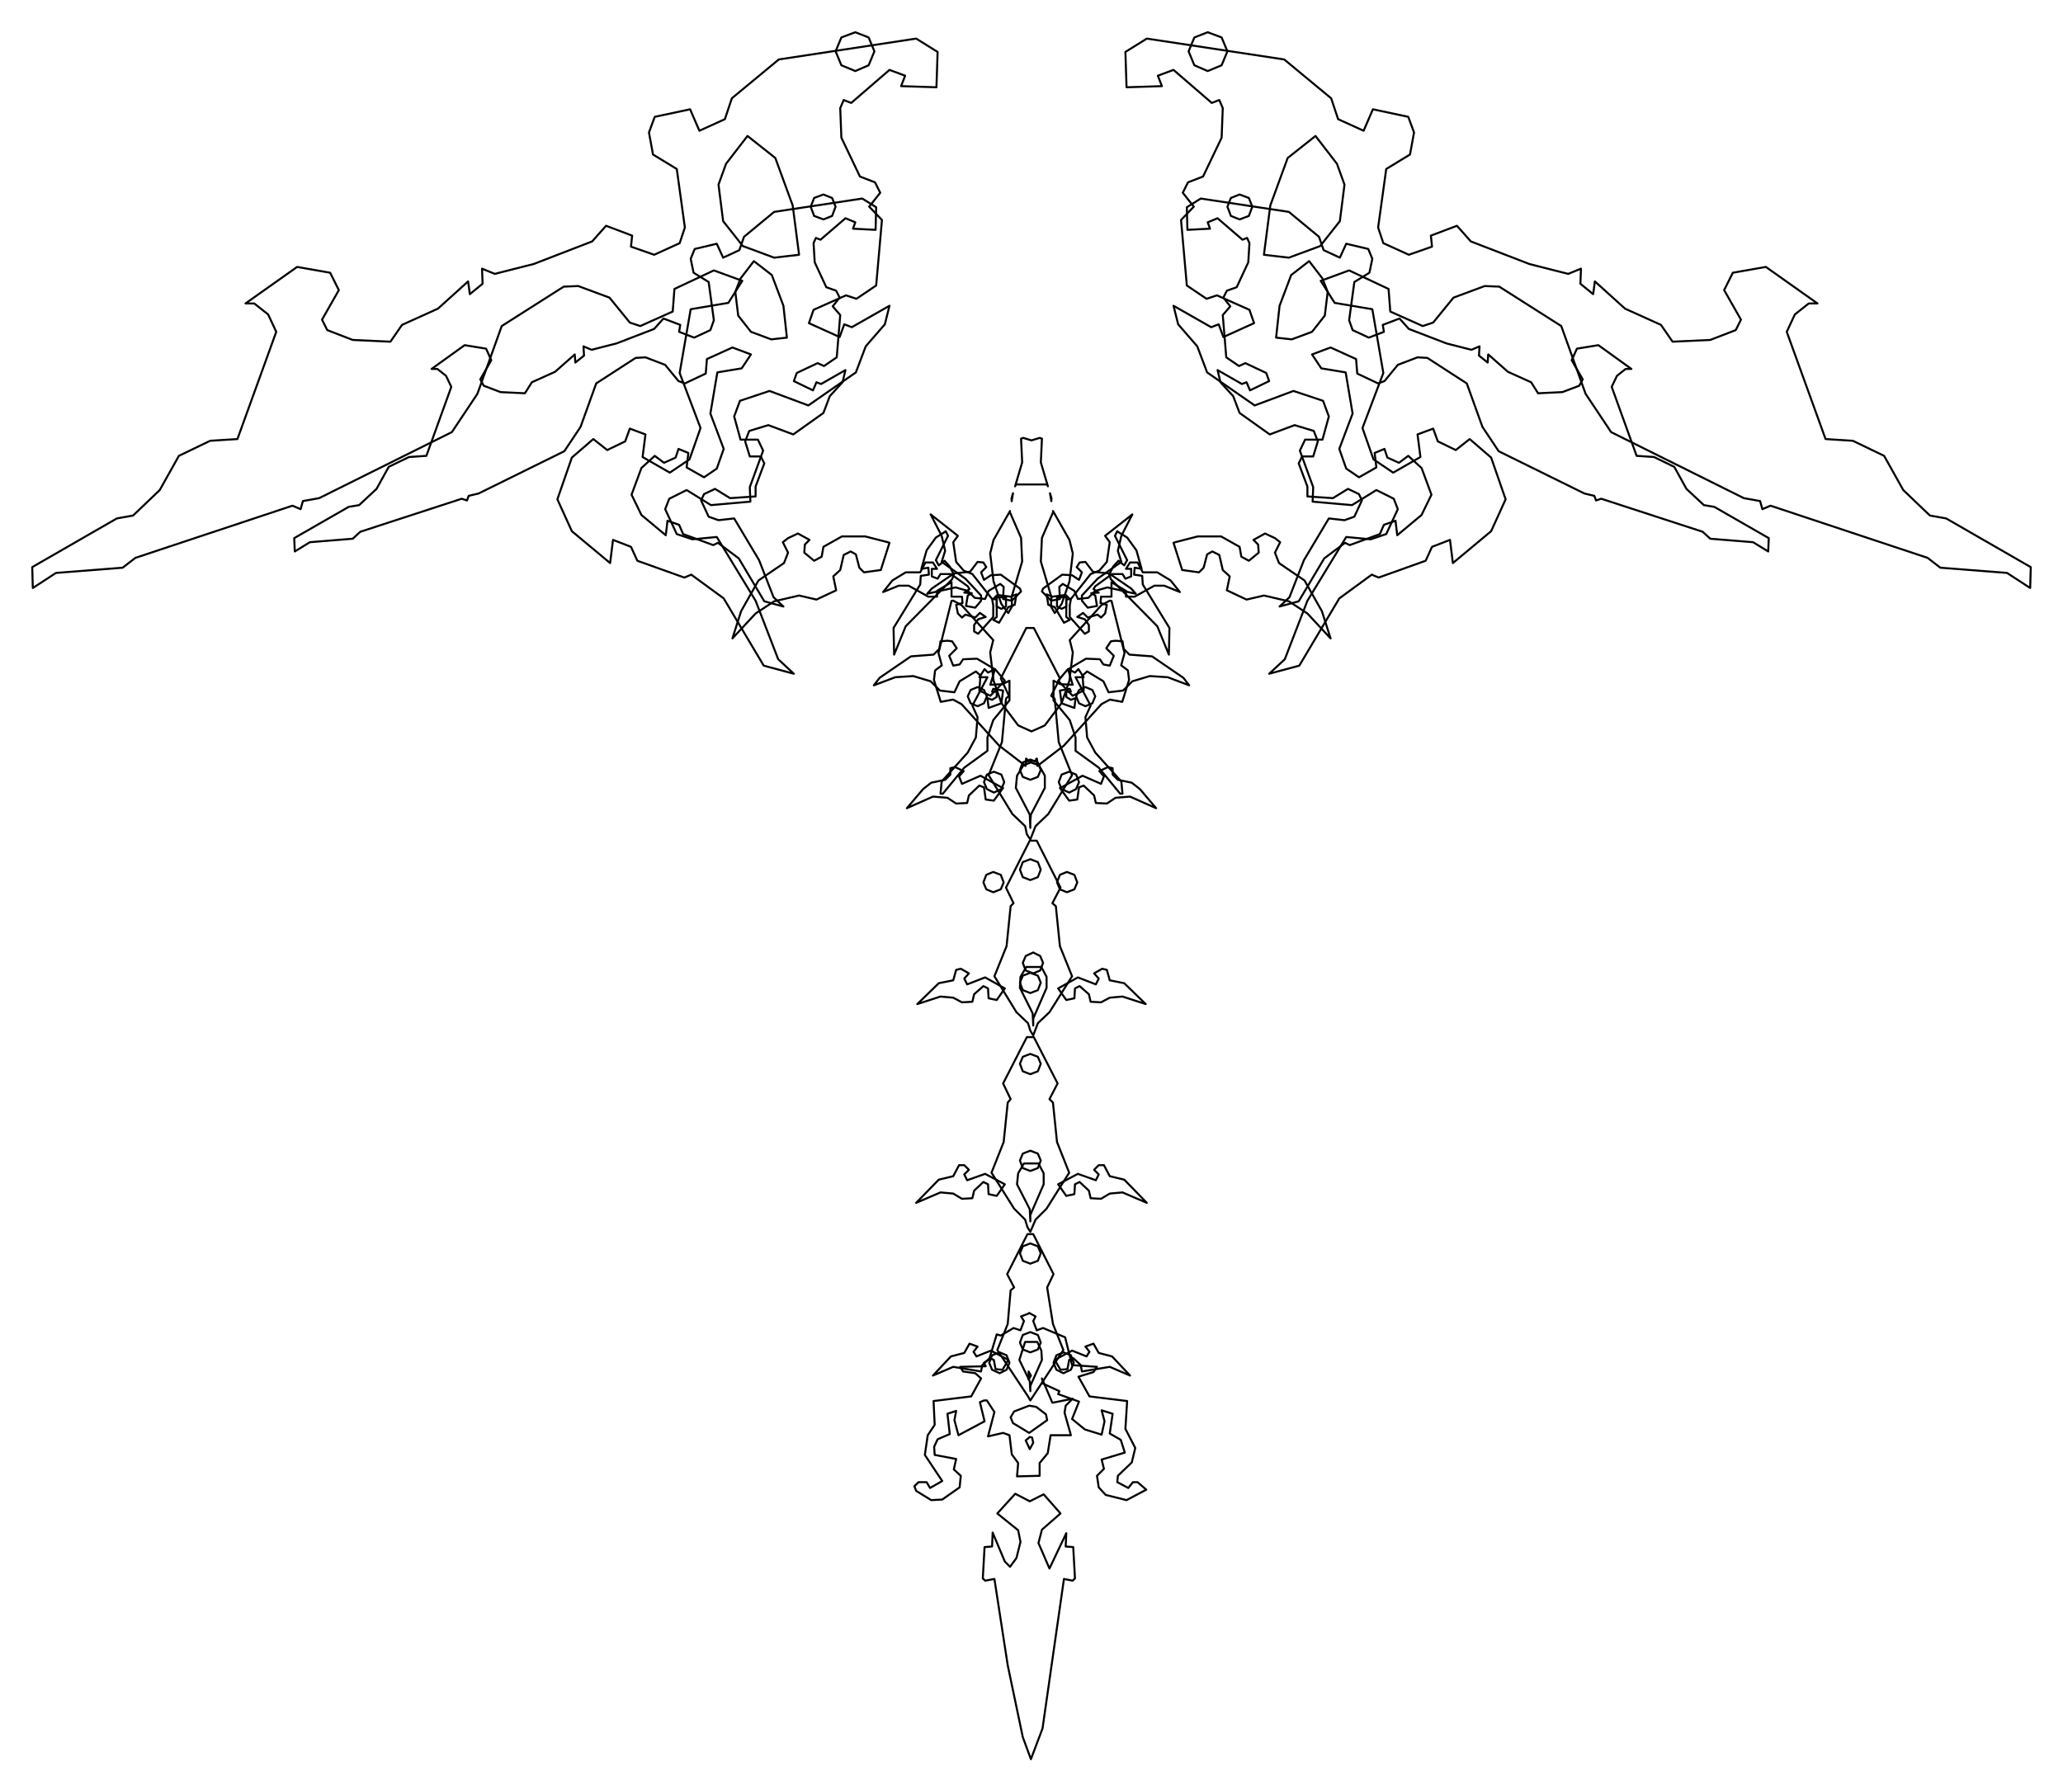
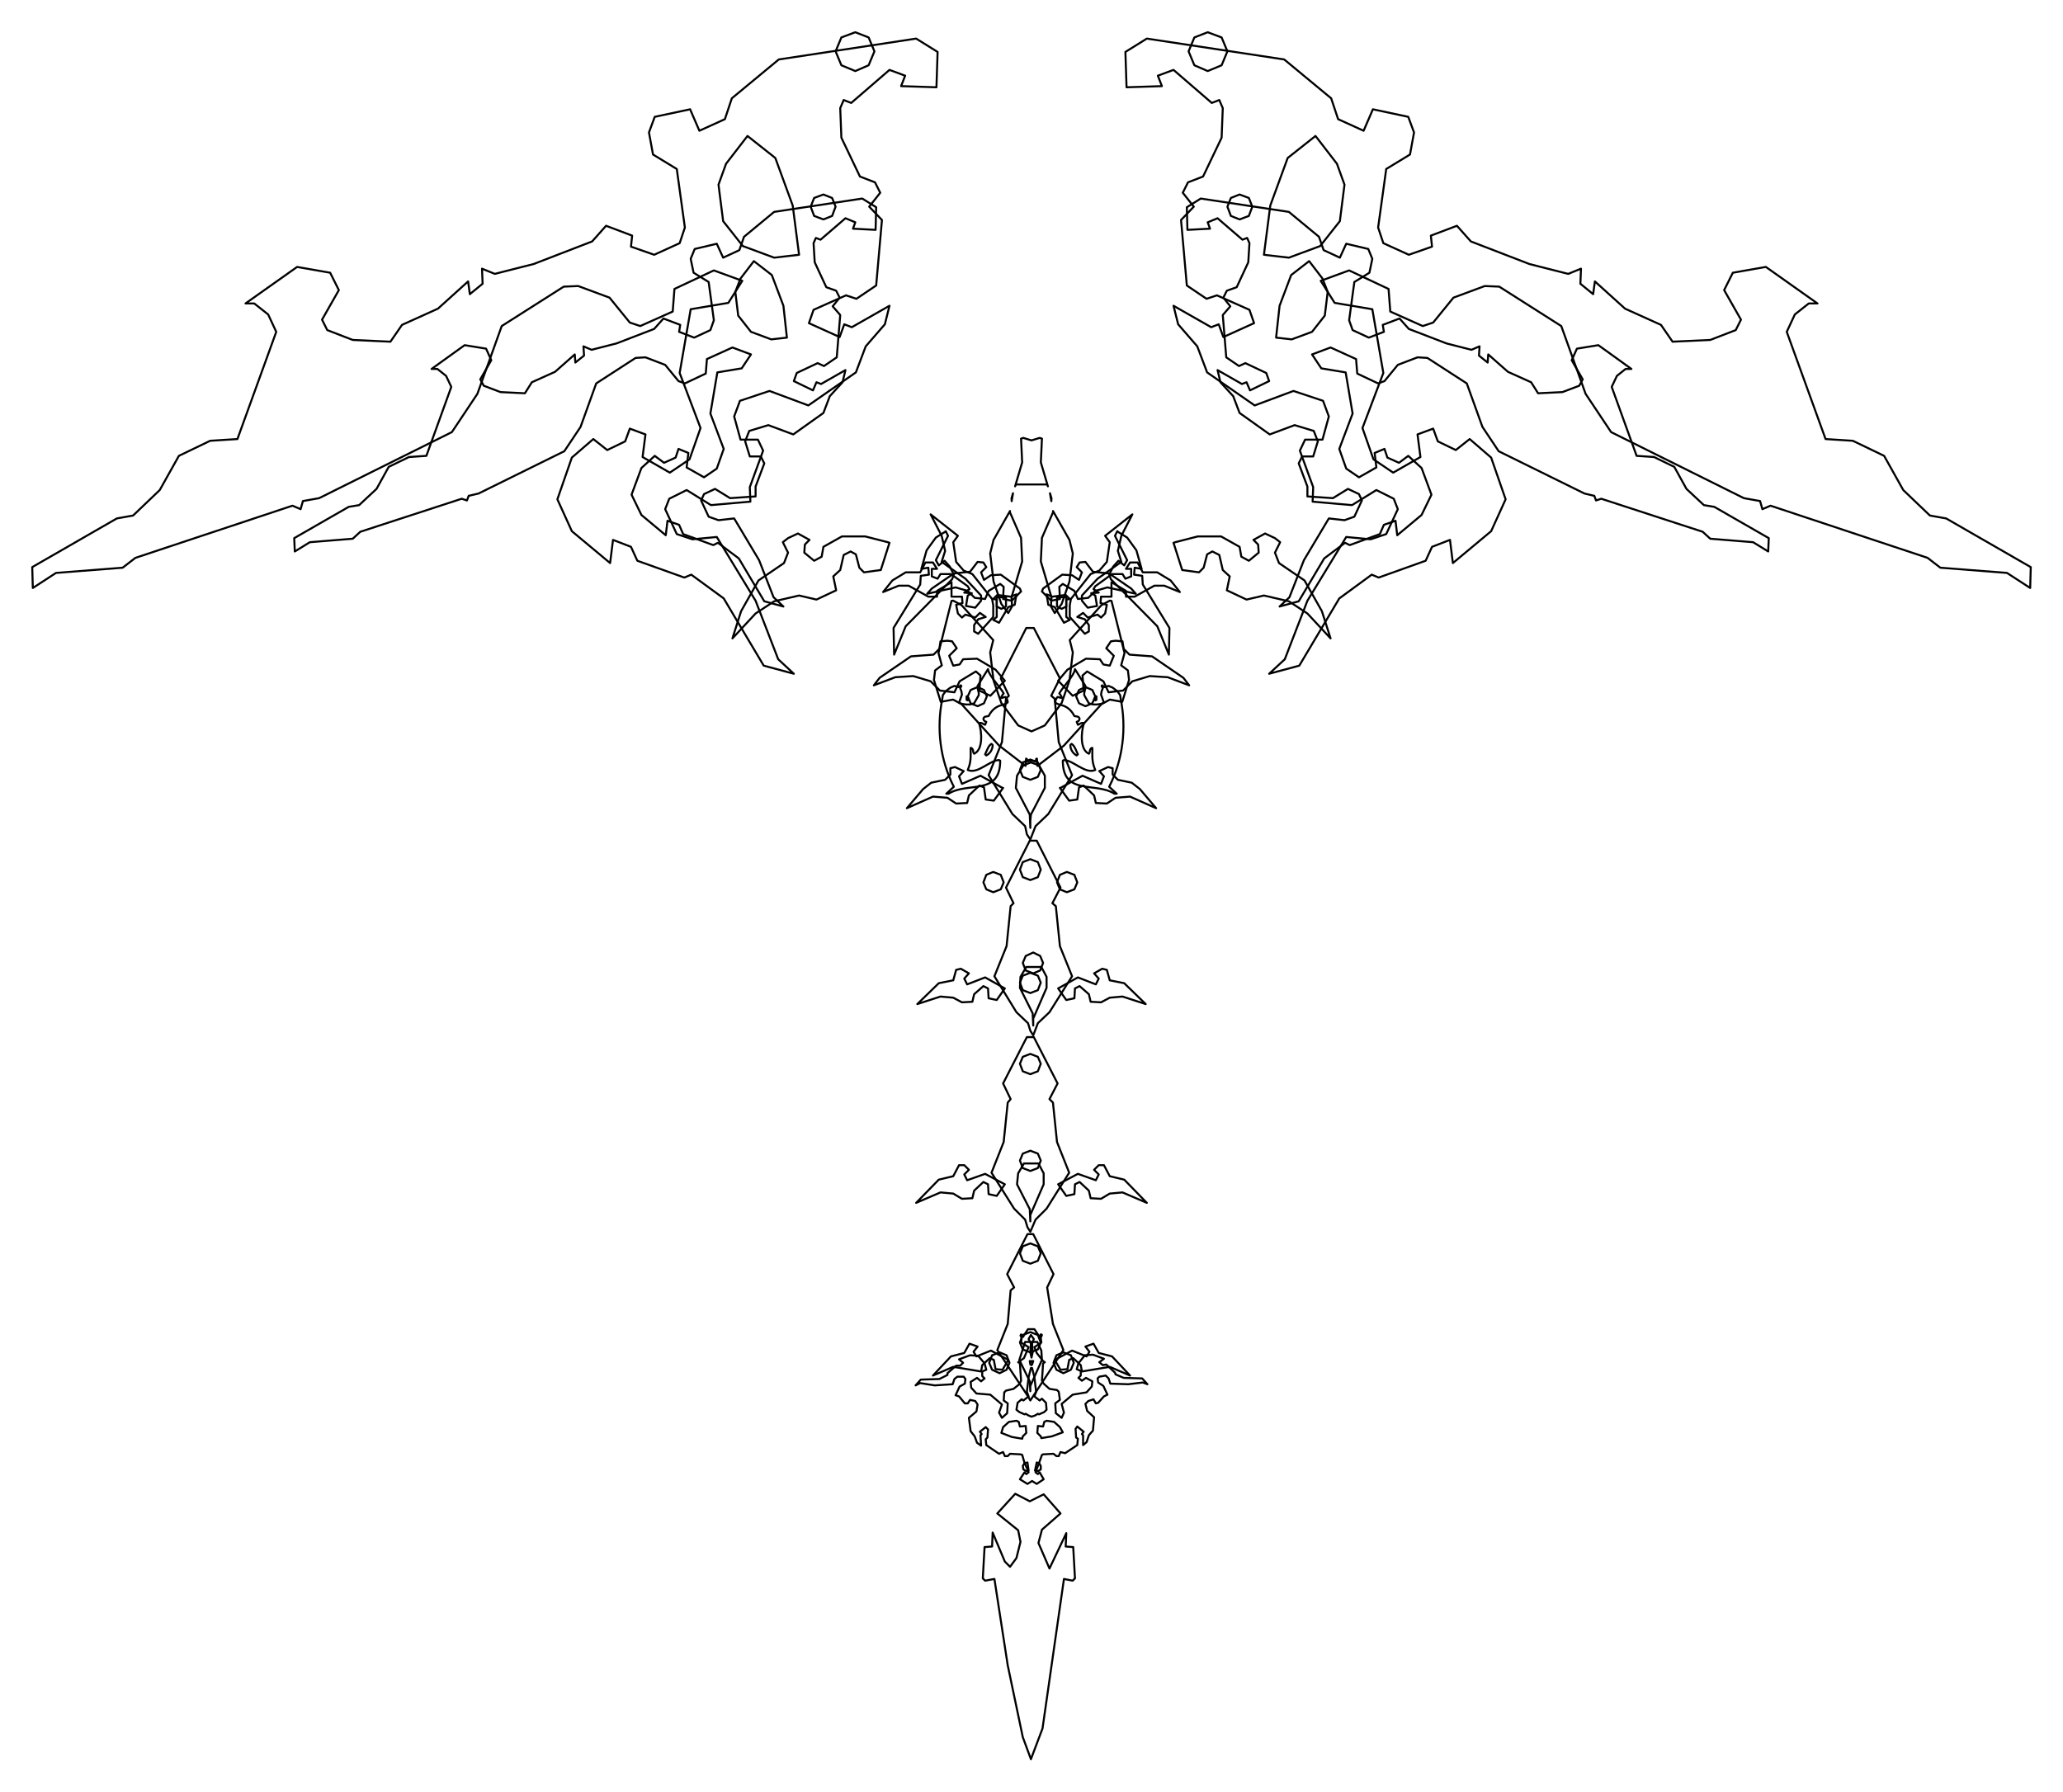
<svg xmlns="http://www.w3.org/2000/svg" viewBox="0 0 1024 889.35" width="1024" height="889.35">
  <g fill="none" stroke="#000" stroke-width="1" stroke-linecap="round" stroke-linejoin="round">
    <path d="M454.75 19.16L465.39 25.78L464.82 43.33L447.27 42.76L449.28 37.58L441.51 34.7L422.52 51.1L418.78 49.66L417.06 53.69L417.63 68.36L426.84 87.64L434.32 90.52L436.91 95.69L431.44 102.6L437.77 109.22L434.9 141.73L425.11 148.34L419.94 146.62L403.82 153.81L401.52 160.43L416.77 167.33L419.07 161L422.81 162.44L441.51 151.8L439.21 161L429.72 171.94L424.83 184.88L401.23 201.28L381.96 194.09L367.29 198.98L364.41 206.75L367.57 218.26L376.2 218.26L378.79 223.72L372.18 241.85L372.46 249.04L352.9 250.77L340.82 243.29L332.19 247.6L330.17 252.78L335.93 265.15L343.69 267.74L355.78 266.59L375.05 298.24L386.27 327.29L394.04 334.49L379.08 330.46L359.23 297.09L343.12 285.29L339.67 286.73L316.36 278.39L313.2 271.48L304.28 268.03L302.84 279.54L283.85 263.71L276.66 247.89L283.85 227.17L294.5 217.97L301.4 223.43L310.32 219.12L312.62 212.79L320.39 215.67L318.95 226.89L332.47 234.65L342.26 228.04L347.72 212.5L337.36 185.17L342.83 153.52L361.53 150.36L368.44 139.42L354.34 134.25L334.77 143.45L333.91 154.67L317.8 161.87L312.62 160.14L302.55 147.77L287.02 142.01L279.82 142.3L249.04 161.87L236.96 195.53L224.3 214.52L158.41 247.31L150.36 248.75L149.21 252.78L145.18 251.05L67.21 276.95L60.88 281.84L27.8 284.43L16.29 291.91L16 281.55L58 257.38L66.06 255.94L79.29 243.29L88.79 226.31L104.32 218.83L117.85 217.97L137.12 164.74L133.1 156.11L126.19 150.65L121.87 150.65L147.48 132.52L163.88 135.4L168.19 144.03L159.85 158.7L162.44 163.88L175.1 168.77L193.8 169.63L199.55 161.29L217.39 153.23L232.35 139.71L233.22 146.04L239.55 140.86L239.26 133.38L245.59 135.97L264.86 131.08L293.92 119.86L300.83 112.09L313.77 116.98L313.2 122.45L324.71 126.48L337.36 120.72L339.95 112.96L335.93 83.9L324.13 76.71L322.12 65.77L324.99 58L342.54 54.26L347.15 64.91L359.81 59.16L363.26 48.8L386.56 29.52Z" />
    <path d="M371.03 67.5L360.38 81.31L356.64 91.67L358.94 109.79L368.72 122.16L384.26 127.92L396.63 126.48L393.47 102.02L384.84 78.43Z" />
    <path d="M424.54 35.28L431.16 32.4L434.03 25.49L431.16 18.59L424.54 16L417.63 18.59L414.76 25.49L417.63 32.4Z" />
    <path d="M569.25 19.16L558.61 25.78L559.18 43.33L576.73 42.76L574.72 37.58L582.49 34.7L601.48 51.1L605.22 49.66L606.94 53.69L606.37 68.36L597.16 87.64L589.68 90.52L587.09 95.69L592.56 102.6L586.23 109.22L589.1 141.73L598.89 148.34L604.06 146.62L620.18 153.81L622.48 160.43L607.23 167.33L604.93 161L601.19 162.44L582.49 151.8L584.79 161L594.28 171.94L599.17 184.88L622.77 201.28L642.04 194.09L656.71 198.98L659.59 206.75L656.43 218.26L647.8 218.26L645.21 223.72L651.82 241.85L651.54 249.04L671.1 250.77L683.18 243.29L691.81 247.6L693.83 252.78L688.07 265.15L680.31 267.74L668.22 266.59L648.95 298.24L637.73 327.29L629.96 334.49L644.92 330.46L664.77 297.09L680.88 285.29L684.33 286.73L707.64 278.39L710.8 271.48L719.72 268.03L721.16 279.54L740.15 263.71L747.34 247.89L740.15 227.17L729.5 217.97L722.6 223.43L713.68 219.12L711.38 212.79L703.61 215.67L705.05 226.89L691.53 234.65L681.74 228.04L676.28 212.5L686.64 185.17L681.17 153.52L662.47 150.36L655.56 139.42L669.66 134.25L689.23 143.45L690.09 154.67L706.2 161.87L711.38 160.14L721.45 147.77L736.98 142.01L744.18 142.3L774.96 161.87L787.04 195.53L799.7 214.52L865.59 247.31L873.64 248.75L874.79 252.78L878.82 251.05L956.79 276.95L963.12 281.84L996.2 284.43L1007.71 291.91L1008 281.55L966 257.38L957.94 255.94L944.71 243.29L935.21 226.31L919.68 218.83L906.15 217.97L886.88 164.74L890.9 156.11L897.81 150.65L902.13 150.65L876.52 132.52L860.12 135.4L855.81 144.03L864.15 158.7L861.56 163.88L848.9 168.77L830.2 169.63L824.45 161.29L806.61 153.23L791.65 139.71L790.78 146.04L784.45 140.86L784.74 133.38L778.41 135.97L759.14 131.08L730.08 119.86L723.17 112.09L710.23 116.98L710.8 122.45L699.29 126.48L686.64 120.72L684.05 112.96L688.07 83.9L699.87 76.71L701.88 65.77L699.01 58L681.46 54.26L676.85 64.91L664.19 59.16L660.74 48.8L637.44 29.52Z" />
    <path d="M652.97 67.5L663.62 81.31L667.36 91.67L665.06 109.79L655.28 122.16L639.74 127.92L627.37 126.48L630.53 102.02L639.16 78.43Z" />
    <path d="M599.46 35.28L592.84 32.4L589.97 25.49L592.84 18.59L599.46 16L606.37 18.59L609.24 25.49L606.37 32.4Z" />
    <path d="M427.99 98.57L434.9 102.89L434.61 114.11L423.39 113.53L424.54 110.37L419.65 108.35L407.28 119L404.97 118.13L403.82 120.72L404.4 130.22L410.15 142.59L415.04 144.32L416.77 147.77L413.32 152.08L417.06 156.4L415.33 177.4L409 181.72L405.84 180.28L395.48 185.17L394.04 189.2L403.54 193.8L405.26 189.77L407.56 190.64L419.65 183.73L418.21 189.77L411.88 196.68L408.71 205.02L393.75 215.67L381.38 211.06L371.89 213.94L369.87 219.12L372.18 226.6L377.64 226.6L379.37 230.05L375.05 241.56L375.05 246.45L362.39 247.31L354.91 242.71L349.45 245.3L348.01 248.46L351.75 256.52L356.64 258.25L364.41 257.38L376.78 278.1L383.97 296.51L388.86 301.11L379.37 298.52L366.71 277.23L356.35 269.47L354.05 270.62L339.09 265.15L337.08 260.55L331.32 258.53L330.46 265.73L318.38 255.66L313.48 245.59L318.38 232.35L324.99 226.31L329.6 229.76L335.35 227.17L336.79 222.86L341.68 224.87L340.82 232.06L349.45 236.96L355.78 232.64L359.23 222.86L352.61 205.31L356.06 184.88L368.15 182.87L372.75 175.96L363.55 172.51L350.89 178.26L350.31 185.46L339.95 190.35L336.79 189.2L330.17 181.14L320.39 177.4L315.5 177.69L295.94 190.35L288.17 211.93L280.11 224.01L237.53 245.01L232.64 246.16L231.78 248.46L229.19 247.6L178.84 264L175.1 267.45L153.81 269.18L146.33 273.78L146.04 267.16L173.09 251.63L178.26 250.77L186.9 242.71L192.94 231.78L203.01 226.89L211.64 226.31L224.01 192.07L221.42 186.61L217.1 183.16L214.23 183.16L230.63 171.36L241.27 173.09L243.86 178.84L238.39 188.33L240.12 191.5L248.46 194.66L260.55 195.24L264 189.77L275.51 184.59L285.29 175.96L285.58 179.99L289.89 176.54L289.61 171.94L293.63 173.66L306 170.5L324.71 163.3L329.31 158.13L337.65 161.29L337.08 164.74L344.56 167.62L352.61 163.88L354.34 158.99L351.75 140L344.27 135.4L342.83 128.49L344.84 123.6L355.78 121.01L358.94 127.92L367 124.18L369.3 117.56L384.26 105.19Z" />
    <path d="M374.19 129.64L367.57 138.27L364.98 144.89L366.42 156.69L372.75 164.74L382.82 168.48L390.59 167.62L388.86 151.8L383.11 136.55Z" />
    <path d="M408.71 108.93L413.03 107.2L414.76 102.6L413.03 98.28L408.71 96.56L404.11 98.28L402.39 102.6L404.11 107.2Z" />
    <path d="M596.01 98.57L589.1 102.89L589.39 114.11L600.61 113.53L599.46 110.37L604.35 108.35L616.72 119L619.03 118.13L620.18 120.72L619.6 130.22L613.85 142.59L608.96 144.32L607.23 147.77L610.68 152.08L606.94 156.4L608.67 177.4L615 181.72L618.16 180.28L628.52 185.17L629.96 189.2L620.46 193.8L618.74 189.77L616.44 190.64L604.35 183.73L605.79 189.77L612.12 196.68L615.29 205.02L630.25 215.67L642.62 211.06L652.11 213.94L654.13 219.12L651.82 226.6L646.36 226.6L644.63 230.05L648.95 241.56L648.95 246.45L661.61 247.31L669.09 242.71L674.55 245.3L675.99 248.46L672.25 256.52L667.36 258.25L659.59 257.38L647.22 278.1L640.03 296.51L635.14 301.11L644.63 298.52L657.29 277.23L667.65 269.47L669.95 270.62L684.91 265.15L686.92 260.55L692.68 258.53L693.54 265.73L705.62 255.66L710.52 245.59L705.62 232.35L699.01 226.31L694.4 229.76L688.65 227.17L687.21 222.86L682.32 224.87L683.18 232.06L674.55 236.96L668.22 232.64L664.77 222.86L671.39 205.31L667.94 184.88L655.85 182.87L651.25 175.96L660.45 172.51L673.11 178.26L673.69 185.46L684.05 190.35L687.21 189.2L693.83 181.14L703.61 177.4L708.5 177.69L728.06 190.35L735.83 211.93L743.89 224.01L786.47 245.01L791.36 246.16L792.22 248.46L794.81 247.6L845.16 264L848.9 267.45L870.19 269.18L877.67 273.78L877.96 267.16L850.91 251.63L845.74 250.77L837.1 242.71L831.06 231.78L820.99 226.89L812.36 226.31L799.99 192.07L802.58 186.61L806.9 183.16L809.77 183.16L793.37 171.36L782.73 173.09L780.14 178.84L785.61 188.33L783.88 191.5L775.54 194.66L763.45 195.24L760 189.77L748.49 184.59L738.71 175.96L738.42 179.99L734.11 176.54L734.39 171.94L730.37 173.66L718 170.5L699.29 163.3L694.69 158.13L686.35 161.29L686.92 164.74L679.44 167.62L671.39 163.88L669.66 158.99L672.25 140L679.73 135.4L681.17 128.49L679.16 123.6L668.22 121.01L665.06 127.92L657 124.18L654.7 117.56L639.74 105.19Z" />
    <path d="M649.81 129.64L656.43 138.27L659.02 144.89L657.58 156.69L651.25 164.74L641.18 168.48L633.41 167.62L635.14 151.8L640.89 136.55Z" />
    <path d="M615.29 108.93L610.97 107.2L609.24 102.6L610.97 98.28L615.29 96.56L619.89 98.28L621.61 102.6L619.89 107.2Z" />
    <path d="M440.65 269.18L429.43 266.3L417.92 266.3L408.71 271.48L407.85 276.37L404.11 278.39L399.22 274.36L399.51 270.33L401.81 268.03L396.06 264.86L391.16 267.16L388.58 269.18L391.16 274.36L389.15 279.54L376.49 288.17L367.86 303.42L363.55 316.94L375.05 304.57L384.26 298.52L396.63 295.65L405.26 297.66L415.04 293.06L413.61 286.15L417.06 282.99L418.78 275.51L422.24 273.78L424.83 275.22L426.55 281.84L428.85 284.14L437.2 282.99L441.51 269.47Z" />
    <path d="M583.35 269.18L594.57 266.3L606.08 266.3L615.29 271.48L616.15 276.37L619.89 278.39L624.78 274.36L624.49 270.33L622.19 268.03L627.94 264.86L632.84 267.16L635.42 269.18L632.84 274.36L634.85 279.54L647.51 288.17L656.14 303.42L660.45 316.94L648.95 304.57L639.74 298.52L627.37 295.65L618.74 297.66L608.96 293.06L610.39 286.15L606.94 282.99L605.22 275.51L601.76 273.78L599.17 275.22L597.45 281.84L595.15 284.14L586.8 282.99L582.49 269.47Z" />
    <path d="M469.13 264L464.53 266.88L459.93 273.21L457.34 282.41L460.79 281.84L461.08 285.29L457.05 285.87L456.76 290.18L443.53 311.76L443.81 324.99L449.57 310.9L472.58 287.59L473.45 285.29L471.43 281.26L468.84 278.39L465.97 280.69L464.53 278.1L470.57 266.01L469.42 263.71Z" />
    <path d="M554.87 264L559.47 266.88L564.07 273.21L566.66 282.41L563.21 281.84L562.92 285.29L566.95 285.87L567.24 290.18L580.47 311.76L580.19 324.99L574.43 310.9L551.42 287.59L550.55 285.29L552.57 281.26L555.16 278.39L558.03 280.69L559.47 278.1L553.43 266.01L554.58 263.71Z" />
    <path d="M497.61 391.16L486.68 385.12L477.48 389.15L476.04 385.41L478.34 382.82L474.02 380.81L471.72 381.38L471.72 384.55L469.13 387.14L462.23 388.58L458.2 391.74L450.14 401.23L463.09 395.48L470.28 396.06L474.6 398.93L480.06 398.65L480.93 394.9L486.11 390.01L488.41 390.88L489.27 396.92L493.3 397.49L497.9 391.16Z" />
    <path d="M526.39 391.16L537.32 385.12L546.52 389.15L547.96 385.41L545.66 382.82L549.98 380.81L552.28 381.38L552.28 384.55L554.87 387.14L561.77 388.58L565.8 391.74L573.86 401.23L560.91 395.48L553.72 396.06L549.4 398.93L543.94 398.65L543.07 394.9L537.89 390.01L535.59 390.88L534.73 396.92L530.7 397.49L526.1 391.16Z" />
    <path d="M511.42 416.77L514.01 410.15L520.34 404.11L532.14 384.84L525.52 368.44L523.51 346.86L521.78 345.42L526.1 336.79L513.15 311.76L509.41 311.76L496.75 336.79L500.78 345.42L499.34 346.86L497.33 368.44L490.71 384.84L502.51 404.11L508.84 410.15L509.7 414.18Z" />
    <path d="M511.42 411.02L511.14 404.4L504.23 391.16L504.81 385.12L507.97 379.94L511.71 378.51L515.74 379.94L518.62 385.12L518.62 391.16L511.71 404.4L511.42 407.56Z" />
    <path d="M511.42 387.14L515.16 385.7L516.6 382.25L515.16 378.51L511.42 377.07L507.68 378.51L506.25 382.25L507.68 385.7Z" />
    <path d="M498.77 490.71L488.98 485.24L480.06 488.7L478.63 485.82L480.93 483.23L476.9 480.93L474.6 481.5L473.16 486.68L465.97 488.12L455.32 498.48L466.83 494.74L473.16 495.31L477.48 497.61L482.65 497.33L483.52 493.59L488.12 489.56L490.42 490.71L490.71 495.6L494.74 496.46Z" />
    <path d="M525.23 490.71L535.02 485.24L543.94 488.7L545.37 485.82L543.07 483.23L547.1 480.93L549.4 481.5L550.84 486.68L558.03 488.12L568.68 498.48L557.17 494.74L550.84 495.31L546.52 497.61L541.35 497.33L540.48 493.59L535.88 489.56L533.58 490.71L533.29 495.6L529.26 496.46Z" />
    <path d="M512.86 514.01L515.16 507.97L520.92 502.51L532.14 484.67L526.1 469.71L524.08 449.86L522.36 448.42L526.39 440.65L514.59 417.35L511.14 417.35L499.34 440.65L503.08 448.42L501.64 449.86L499.63 469.71L493.59 484.67L504.52 502.51L510.27 507.97L511.42 511.71Z" />
    <path d="M512.86 509.12L512.58 503.08L506.25 490.42L506.53 484.96L509.41 480.06L516.89 480.06L519.48 484.96L519.48 490.42L512.86 505.67Z" />
    <path d="M511.42 436.91L515.16 435.47L516.6 431.73L515.16 427.99L511.42 426.55L507.68 427.99L506.25 431.73L507.68 435.47Z" />
    <path d="M511.42 493.01L515.16 491.57L516.6 487.83L515.16 484.38L511.42 482.94L507.68 484.38L506.25 487.83L507.68 491.57Z" />
    <path d="M512.86 483.23L516.32 481.79L517.75 478.05L516.32 474.6L512.86 472.87L509.12 474.6L507.68 478.05L509.12 481.79Z" />
    <path d="M493.01 442.95L496.75 441.51L498.19 438.06L496.75 434.32L493.01 432.88L489.56 434.32L488.12 438.06L489.56 441.51Z" />
    <path d="M529.55 442.95L533.29 441.51L534.73 438.06L533.29 434.32L529.55 432.88L526.1 434.32L524.66 438.06L526.1 441.51Z" />
    <path d="M498.77 587.95L488.98 582.77L480.06 585.94L478.63 583.06L480.93 580.76L478.63 578.46L476.04 578.46L473.16 583.93L465.97 585.65L454.75 597.16L466.83 591.98L473.16 592.56L477.48 595.15L482.65 594.86L483.52 591.12L488.12 586.8L490.42 587.95L490.71 592.84L494.74 593.71Z" />
    <path d="M525.23 587.95L535.02 582.77L543.94 585.94L545.37 583.06L543.07 580.76L545.37 578.46L547.96 578.46L550.84 583.93L558.03 585.65L569.25 597.16L557.17 591.98L550.84 592.56L546.52 595.15L541.35 594.86L540.48 591.12L535.88 586.8L533.58 587.95L533.29 592.84L529.26 593.71Z" />
    <path d="M511.42 611.55L514.01 605.5L519.48 600.04L530.7 582.2L524.66 566.95L522.65 547.39L520.92 545.66L524.95 537.89L513.15 514.88L509.7 514.88L497.9 537.89L501.64 545.66L500.2 547.39L498.19 566.95L492.15 582.2L503.37 600.04L508.84 605.5L509.99 609.24Z" />
    <path d="M511.42 606.37L511.14 600.32L504.81 587.95L505.38 582.49L508.26 577.6L515.45 577.6L518.04 582.49L518.04 587.95L511.42 603.2Z" />
    <path d="M511.42 533.29L515.16 531.85L516.6 528.11L515.16 524.66L511.42 523.22L507.68 524.66L506.25 528.11L507.68 531.85Z" />
    <path d="M511.42 581.34L515.16 579.9L516.6 576.16L515.16 572.71L511.42 571.27L507.68 572.71L506.25 576.16L507.68 579.9Z" />
    <path d="M500.49 675.13L491.86 670.52L484.67 673.4L483.23 671.1L485.24 668.51L481.22 667.07L478.63 671.68L472.01 673.4L463.09 682.9L473.16 678.58L486.97 680.88L487.55 677.72L491.29 674.26L493.3 675.13L494.16 679.73L497.61 680.02Z" />
    <path d="M496.18 681.74L499.63 680.02L501.07 676.57L499.63 672.83L496.18 671.39L492.44 672.83L491 676.57L492.44 680.02Z" />
    <path d="M523.51 675.13L532.14 670.52L539.33 673.4L540.77 671.1L538.76 668.51L542.78 667.07L545.37 671.68L551.99 673.4L560.91 682.9L550.84 678.58L537.03 680.88L536.45 677.72L532.71 674.26L530.7 675.13L529.84 679.73L526.39 680.02Z" />
    <path d="M527.82 681.74L524.37 680.02L522.93 676.57L524.37 672.83L527.82 671.39L531.56 672.83L533 676.57L531.56 680.02Z" />
    <path d="M511.42 695.27L527.82 670.24L522.65 657.29L519.77 639.16L522.93 632.55L512.86 612.7L509.99 612.7L499.92 632.55L503.37 639.16L501.64 640.6L500.2 657.29L495.03 670.24L510.27 693.25Z" />
    <path d="M511.42 690.66L511.14 685.77L505.96 675.13L508.84 666.21L514.88 666.21L516.89 670.52L517.18 675.13L511.42 688.07Z" />
    <path d="M511.42 627.37L515.16 625.93L516.6 622.19L515.16 618.74L511.42 617.3L507.68 618.74L506.25 622.19L507.68 625.93Z" />
    <path d="M511.42 671.39L515.16 669.95L516.6 666.5L515.16 662.76L511.42 661.32L507.68 662.76L506.25 666.5L507.68 669.95Z" />
-     <path d="M510.85 651.82L514.01 653.55L512.86 655.85L514.59 660.45L517.75 659.3L528.69 663.91L532.14 677.72L544.51 678.58L542.78 681.17L535.3 683.47L540.77 693.25L559.47 695.55L558.61 709.36L563.5 718.86L561.77 726.05L554.87 732.67L554.58 735.83L560.05 738.71L562.35 735.83L564.65 735.83L568.97 739.57L559.18 744.75L548.83 742.16L545.37 738.42L544.51 732.67L547.96 729.22L546.81 724.61L558.32 721.16L556.31 714.83L550.84 711.67L552.28 701.88L546.81 700.16L548.25 705.62L546.81 712.24L538.47 709.65L532.14 704.47L535.59 695.84L525.23 692.1L525.81 690.66L517.75 686.92L517.18 684.33L522.36 696.42L532.43 694.4L528.97 697.86L528.4 701.31L531.56 712.53L521.49 712.53L520.06 721.45L516.03 726.34L516.03 732.67L504.81 732.96L505.38 726.34L502.22 722.02L501.07 712.53L497.9 711.38L490.42 713.1L493.59 701.02L489.85 695.27L488.41 695.27L486.39 696.13L488.7 705.62L475.75 712.53L473.74 705.05L474.6 700.45L470.28 701.88L471.43 711.95L465.39 714.54L463.67 718.28L463.95 722.31L474.6 724.32L473.45 729.5L476.9 732.67L476.32 738.42L467.69 744.46L462.23 744.75L454.75 740.15L453.88 737.85L455.9 735.83L459.93 735.83L461.65 738.71L467.69 735.26L459.06 722.31L460.5 712.53L463.95 707.35L463.38 695.55L482.08 693.25L486.97 684.33L484.09 681.74L478.05 680.88L476.61 678.58L489.27 678.29L488.41 676.57L491 674.84L494.74 662.47L496.75 663.04L503.08 659.3L506.53 660.45L508.26 655.85L506.82 653.55L510.56 652.11Z" />
-     <path d="M510.85 697.86L503.37 700.73L501.64 703.61L502.79 706.49L510.85 711.38L519.77 705.05L519.19 702.17L514.3 698.43Z" />
-     <path d="M511.14 713.39L509.12 715.12L511.14 719.43L512.86 716.27L512.29 713.68Z" />
-     <path d="M510.56 680.88L510.56 684.91L511.71 682.9Z" />
+     <path d="M518.04 734.39L514.59 736.7L512.29 735.26L509.99 736.7L506.25 734.39L508.55 730.94L509.41 731.81L510.56 730.94L510.27 730.08L510.56 730.08L509.99 726.05L508.84 726.34L508.55 726.34L507.4 722.31L506.53 722.02L501.35 721.74L500.2 722.89L498.77 722.89L497.9 720.87L495.89 721.74L489.56 717.42L489.27 714.54L490.13 713.68L490.42 709.65L489.27 708.5L486.39 710.8L487.26 711.95L486.68 712.53L486.97 717.71L484.96 716.27L483.81 713.1L481.79 710.52L480.93 703.9L484.67 700.73L485.24 697.28L484.09 695.55L481.5 694.98L480.35 696.71L478.91 696.71L476.04 693.25L474.31 692.68L476.32 688.36L478.91 686.92L479.2 684.62L478.34 683.47L475.17 683.47L473.74 684.62L472.87 687.21L463.95 687.79L456.76 686.64L454.46 687.79L457.05 684.91L466.26 684.62L470.28 682.61L470.28 681.74L474.6 678L476.61 678L478.05 676.57L476.04 674.84L481.5 672.83L485.53 673.11L488.7 676.85L489.56 680.02L487.55 680.88L487.55 683.18L488.7 684.33L486.97 685.77L484.96 684.05L481.79 686.06L482.08 688.94L484.67 691.81L491.57 692.39L497.33 697.28L495.89 701.31L497.33 703.9L499.92 701.6L500.2 696.71L498.19 695.27L498.48 691.24L499.34 690.38L503.08 689.51L505.96 687.21L506.82 685.48L506.25 676.85L505.38 676.28L508.26 674.26L510.56 668.8L506.82 666.5L507.11 664.19L506.53 663.04L506.82 662.47L507.11 662.76L507.97 663.62L507.97 663.33L510.27 659.88L511.71 659.88L512.29 659.88L513.44 659.88L515.74 663.33L516.03 663.62L516.6 662.47L516.89 662.47L517.18 662.76L516.6 664.19L516.89 666.5L513.44 668.8L514.59 671.68L517.75 675.7L518.62 676.28L517.75 676.85L517.18 685.48L518.04 686.92L520.92 689.51L524.66 690.09L525.52 690.95L526.1 694.98L523.8 696.71L524.08 701.6L526.96 703.9L528.11 701.31L526.96 696.99L532.43 692.39L539.33 691.24L541.92 688.36L542.21 685.77L539.04 684.05L537.03 685.48L535.3 684.05L536.45 682.9L536.45 680.59L534.44 679.73L535.3 676.85L538.47 672.83L542.5 672.54L547.96 674.55L545.66 676.28L547.39 677.72L549.11 677.43L553.43 681.46L553.72 682.32L557.74 684.05L566.95 684.33L569.54 687.21L567.24 686.35L560.05 687.21L551.13 686.92L550.26 684.33L548.83 682.9L545.66 683.47L544.8 684.33L545.09 686.35L547.68 688.07L549.69 692.39L547.96 693.25L545.09 696.42L543.94 696.71L542.78 694.69L540.19 695.55L538.76 696.99L539.62 700.45L543.07 703.61L542.5 710.23L540.48 712.53L539.33 715.98L537.61 717.42L537.61 712.53L537.03 711.95L537.89 710.8L534.73 708.21L533.87 709.36L534.15 713.68L535.02 714.26L534.73 717.42L528.69 721.45L526.39 720.87L525.52 722.89L524.37 722.89L522.93 721.74L517.75 722.02L517.18 722.31L515.74 726.34L515.45 726.34L514.59 726.05L513.73 730.08L514.3 730.08L514.01 730.94L515.16 731.81L516.03 730.94Z" />
+     <path d="M512 703.32L513.73 702.75L515.16 701.88L515.74 702.17L518.33 701.02L519.48 699.87L519.19 696.42L517.18 694.4L516.03 695.27L513.44 693.25L514.3 690.95L513.44 683.76L512.29 679.16L512 679.16L511.71 679.16L510.56 683.76L509.7 690.95L510.56 693.25L507.97 695.27L507.11 694.69L505.1 696.42L504.52 699.87L505.96 701.02L508.55 702.17L509.12 701.88L510.56 702.75Z" />
+     <path d="M516.89 713.97L522.07 713.1L527.54 711.09L526.1 708.5L523.22 705.91L519.48 705.34L518.33 705.91L517.75 708.21L515.16 707.93L514.88 711.38L516.6 713.1Z" />
+     <path d="M507.4 714.26L507.68 713.1L509.41 711.38L509.12 707.93L506.25 708.21L505.67 705.91L504.52 705.34L500.78 705.91L497.9 708.5L497.04 711.38L502.22 713.39Z" />
+     <path d="M512 673.98L512.58 671.39L512.29 667.07L513.15 664.77L511.71 662.76L510.56 664.77L511.71 667.07L511.42 671.39Z" />
+     <path d="M510.27 730.08L509.41 730.37L507.97 729.5L507.68 727.78L508.55 726.34Z" />
+     <path d="M516.6 729.5L515.16 730.37L514.3 730.08L515.74 726.34L516.6 727.78Z" />
+     <path d="M512 677.72L512.29 677.43L512.86 675.7L512.29 675.7L512.29 676.28L512 675.99L511.42 676.28L511.71 675.7L511.14 675.7L511.42 677.43Z" />
    <path d="M503.94 741.59L511.14 745.33L518.04 741.87L526.39 751.37L517.18 759.42L515.45 766.04L520.92 778.7L529.26 761.15L528.97 767.77L532.71 768.06L533.58 783.59L532.43 784.74L528.11 783.88L517.47 858.11L511.71 873.35L507.68 862.42L500.2 826.75L493.59 783.88L488.98 784.74L487.83 783.59L488.7 768.06L492.44 767.77L492.72 760.86L498.77 775.25L501.35 777.84L504.52 773.52L506.53 765.47L505.38 759.71L495.03 751.37Z" />
    <path d="M506.79 217.79L507.91 217.39L512 218.63L516.09 217.39L517.21 217.79L517.18 217.85L516.63 229.56L520.14 241.44L519.71 240.52L514.91 240.52L509.09 240.52L504.29 240.52L503.86 241.44L507.37 229.56L506.82 217.85Z" />
    <path d="M521.84 248.81L521.18 244.87L521.93 247.43Z" />
    <path d="M502.07 247.43L502.82 244.87L502.16 248.81Z" />
    <path d="M493.16 268.06L501.33 253.7L501.24 254.19L506.82 267.02L507.37 278.73L502.07 296.57L502.36 301.03L500.46 304.36L497.04 299.85L493.16 288.68L491.49 274.76Z" />
    <path d="M522.76 254.19L522.67 253.7L530.84 268.06L532.51 274.76L530.84 288.68L526.96 299.85L523.54 304.36L521.64 301.03L521.93 296.57L516.63 278.73L517.18 267.02Z" />
    <path d="M472.3 298.32L473.07 298.18L477.25 300.39L493.01 317.8L491.49 323.9L493.16 337.85L497.04 349.02L505.41 360.15L512 363.11L518.59 360.15L526.96 349.02L530.84 337.85L532.51 323.9L530.99 317.8L546.75 300.39L550.93 298.18L551.7 298.32L558.18 324.19L556.51 330.32L559.85 332.82L560.42 337.57L557.05 348.44L550.93 347.32L546.75 349.56L528.05 370.19L514.96 380.23L514.68 376.61L514.27 376.84L514.33 377.99L512 377.64L509.67 377.99L509.73 376.84L509.32 376.61L509.04 380.23L495.95 370.19L477.25 349.56L473.07 347.32L466.95 348.44L463.58 337.57L464.15 332.82L467.49 330.32L465.82 324.19Z" />
    <path d="M462.52 292.19L473.45 284.71L481.5 283.85L485.24 278.96L488.12 279.25L489.56 281.55L486.97 284.14L488.41 287.88L491.86 285.58L496.75 285.29L506.25 292.19L506.82 293.63L502.22 298.24L497.9 297.37L498.19 291.33L496.46 289.89L490.71 293.35L488.98 297.37L483.81 296.8L480.35 293.35L474.31 291.62L460.21 294.78Z" />
    <path d="M497.04 302.26L499.34 301.11L499.34 296.51L494.74 296.51L494.74 301.11Z" />
    <path d="M561.48 292.19L550.55 284.71L542.5 283.85L538.76 278.96L535.88 279.25L534.44 281.55L537.03 284.14L535.59 287.88L532.14 285.58L527.25 285.29L517.75 292.19L517.18 293.63L521.78 298.24L526.1 297.37L525.81 291.33L527.54 289.89L533.29 293.35L535.02 297.37L540.19 296.8L543.65 293.35L549.69 291.62L563.79 294.78Z" />
    <path d="M526.96 302.26L524.66 301.11L524.66 296.51L529.26 296.51L529.26 301.11Z" />
-     <path d="M501.07 337.94L501.07 347.72L493.01 357.5L490.13 366.13L490.13 372.75L478.63 381.1L467.98 394.04L466.83 394.04L467.41 388L480.35 373.61L484.38 366.13L485.24 356.06L482.65 350.31L490.13 336.21L486.11 336.21L488.7 332.19L490.42 333.91L493.87 332.19L491.57 339.95L497.61 339.67Z" />
-     <path d="M493.3 393.47L497.04 391.74L498.48 388.29L497.04 384.55L493.3 383.11L489.85 384.55L488.41 388.29L489.85 391.74Z" />
-     <path d="M497.9 342.83L493.01 341.97L492.44 343.41L494.74 343.41L494.74 346L492.44 347.43L490.13 346.57L490.71 351.46L497.04 349.16Z" />
-     <path d="M522.93 337.94L522.93 347.72L530.99 357.5L533.87 366.13L533.87 372.75L545.37 381.1L556.02 394.04L557.17 394.04L556.59 388L543.65 373.61L539.62 366.13L538.76 356.06L541.35 350.31L533.87 336.21L537.89 336.21L535.3 332.19L533.58 333.91L530.13 332.19L532.43 339.95L526.39 339.67Z" />
-     <path d="M530.7 393.47L526.96 391.74L525.52 388.29L526.96 384.55L530.7 383.11L534.15 384.55L535.59 388.29L534.15 391.74Z" />
-     <path d="M526.1 342.83L530.99 341.97L531.56 343.41L529.26 343.41L529.26 346L531.56 347.43L533.87 346.57L533.29 351.46L526.96 349.16Z" />
+     <path d="M470.86 394.04L469.71 394.04L473.45 390.59C466.54 377.07 464.82 361.53 467.69 347.15L467.98 345.13L469.42 343.12L471.72 341.39L473.74 340.53L475.75 341.1L476.9 340.24L477.19 340.53L476.61 341.68L477.19 343.12L477.48 344.84L476.04 348.87L477.48 349.45L479.49 349.74L481.5 349.74L483.52 349.16L485.82 345.13L485.82 343.98L485.24 341.68L485.24 340.53L490.42 332.19C490.71 335.35 496.75 341.39 498.19 344.27C497.61 344.84 497.04 346 496.75 346.57C497.33 346.57 498.77 346 499.05 346C499.63 346.57 500.2 347.72 500.2 348.58C499.05 350.6 494.16 348.87 490.71 355.49C489.56 355.78 488.41 355.49 488.12 356.93C488.41 358.08 488.98 358.08 489.56 358.37L488.98 359.81C487.83 359.52 487.55 358.65 486.11 358.94L486.11 359.52C487.26 363.26 488.12 372.18 483.52 374.19C482.65 373.33 483.52 372.18 482.08 371.31L481.79 371.31C481.79 375.92 482.08 378.22 480.35 382.25C485.24 384.55 491.29 377.35 495.89 377.35L496.46 377.64C496.46 395.19 480.35 388 470.86 394.04Z" />
+     <path d="M492.72 369.87C492.72 372.18 491.29 374.19 489.56 375.05L488.98 374.48C489.56 373.33 490.71 369.87 492.15 369.3C492.44 369.59 492.44 369.59 492.72 369.87Z" />
+     <path d="M480.64 347.43L480.35 347.72L479.78 347.43L479.78 345.71L480.35 345.71Z" />
+     <path d="M553.14 394.04L554.29 394.04L550.55 390.59C557.46 377.07 559.18 361.53 556.31 347.15L556.02 345.13L554.58 343.12L552.28 341.39L550.26 340.53L548.25 341.1L547.1 340.24L546.81 340.53L547.39 341.68L546.81 343.12L546.52 344.84L547.96 348.87L546.52 349.45L544.51 349.74L542.5 349.74L540.48 349.16L538.18 345.13L538.18 343.98L538.76 341.68L538.76 340.53L533.58 332.19C533.29 335.35 527.25 341.39 525.81 344.27C526.39 344.84 526.96 346 527.25 346.57C526.67 346.57 525.23 346 524.95 346C524.37 346.57 523.8 347.72 523.8 348.58C524.95 350.6 529.84 348.87 533.29 355.49C534.44 355.78 535.59 355.49 535.88 356.93C535.59 358.08 535.02 358.08 534.44 358.37L535.02 359.81C536.17 359.52 536.45 358.65 537.89 358.94L537.89 359.52C536.74 363.26 535.88 372.18 540.48 374.19C541.35 373.33 540.48 372.18 541.92 371.31L542.21 371.31C542.21 375.92 541.92 378.22 543.65 382.25C538.76 384.55 532.71 377.35 528.11 377.35L527.54 377.64C527.54 395.19 543.65 388 553.14 394.04Z" />
+     <path d="M531.28 369.87C531.28 372.18 532.71 374.19 534.44 375.05L535.02 374.48C534.44 373.33 533.29 369.87 531.85 369.3C531.56 369.59 531.56 369.59 531.28 369.87Z" />
+     <path d="M543.36 347.43L543.65 347.72L544.22 347.43L544.22 345.71L543.65 345.71Z" />
    <path d="M436.62 336.5L452.16 325.86L463.38 324.99L466.26 322.12L466.83 318.38L470.28 318.09L472.58 318.38L474.89 321.83L471.15 325.57L473.16 330.46L476.32 329.88L478.05 327.29L484.96 327.01L494.16 332.47L498.77 337.94L491.57 345.42L486.11 342.83L486.68 335.35L484.38 333.34L476.32 338.23L473.74 343.69L466.54 342.83L461.94 338.23L453.31 335.64L444.39 336.21L433.74 340.24Z" />
    <path d="M485.24 350.6L488.41 349.16L489.85 345.71L488.41 342.54L485.24 341.1L481.79 342.54L480.35 345.71L481.79 349.16Z" />
    <path d="M587.38 336.5L571.84 325.86L560.62 324.99L557.74 322.12L557.17 318.38L553.72 318.09L551.42 318.38L549.11 321.83L552.85 325.57L550.84 330.46L547.68 329.88L545.95 327.29L539.04 327.01L529.84 332.47L525.23 337.94L532.43 345.42L537.89 342.83L537.32 335.35L539.62 333.34L547.68 338.23L550.26 343.69L557.46 342.83L562.06 338.23L570.69 335.64L579.61 336.21L590.26 340.24Z" />
    <path d="M538.76 350.6L535.59 349.16L534.15 345.71L535.59 342.54L538.76 341.1L542.21 342.54L543.65 345.71L542.21 349.16Z" />
    <path d="M493.01 300.54L493.01 306.29L485.53 314.64L483.52 313.48L483.52 310.32L485.53 307.44L489.27 306.29L486.39 304.28L484.09 306.58L479.2 305.14L477.48 306.58L475.46 304.57L474.6 300.25L477.76 299.39L477.48 296.22L472.3 296.22L472.3 289.03L465.1 293.35L465.1 296.22L460.79 296.22L451.01 290.76L446.12 290.76L438.35 293.92L442.95 288.17L449.57 284.14L456.76 284.14L459.35 279.25L463.09 279.25L465.1 282.41L462.52 282.41L462.52 286.15L465.39 287.3L466.83 285L472.01 285L480.35 291.04L481.22 292.48L478.63 294.21L482.37 294.5L480.35 295.65L479.49 300.83L484.09 301.69L486.97 298.24L486.97 295.65L479.2 287.3L467.41 278.96L469.13 273.49L467.41 266.01L461.94 255.37L475.46 266.01L473.16 269.18L474.6 278.96L478.34 283.28L482.65 285L492.44 297.37Z" />
    <path d="M504.52 295.07L503.66 300.25L500.49 301.4L495.89 309.17L493.01 307.73L494.74 306.29L494.74 297.66L493.01 297.37L495.03 295.36L501.64 296.22Z" />
    <path d="M530.99 300.54L530.99 306.29L538.47 314.64L540.48 313.48L540.48 310.32L538.47 307.44L534.73 306.29L537.61 304.28L539.91 306.58L544.8 305.14L546.52 306.58L548.54 304.57L549.4 300.25L546.24 299.39L546.52 296.22L551.7 296.22L551.7 289.03L558.9 293.35L558.9 296.22L563.21 296.22L572.99 290.76L577.88 290.76L585.65 293.92L581.05 288.17L574.43 284.14L567.24 284.14L564.65 279.25L560.91 279.25L558.9 282.41L561.48 282.41L561.48 286.15L558.61 287.3L557.17 285L551.99 285L543.65 291.04L542.78 292.48L545.37 294.21L541.63 294.5L543.65 295.65L544.51 300.83L539.91 301.69L537.03 298.24L537.03 295.65L544.8 287.3L556.59 278.96L554.87 273.49L556.59 266.01L562.06 255.37L548.54 266.01L550.84 269.18L549.4 278.96L545.66 283.28L541.35 285L531.56 297.37Z" />
    <path d="M519.48 295.07L520.34 300.25L523.51 301.4L528.11 309.17L530.99 307.73L529.26 306.29L529.26 297.66L530.99 297.37L528.97 295.36L522.36 296.22Z" />
  </g>
</svg>
